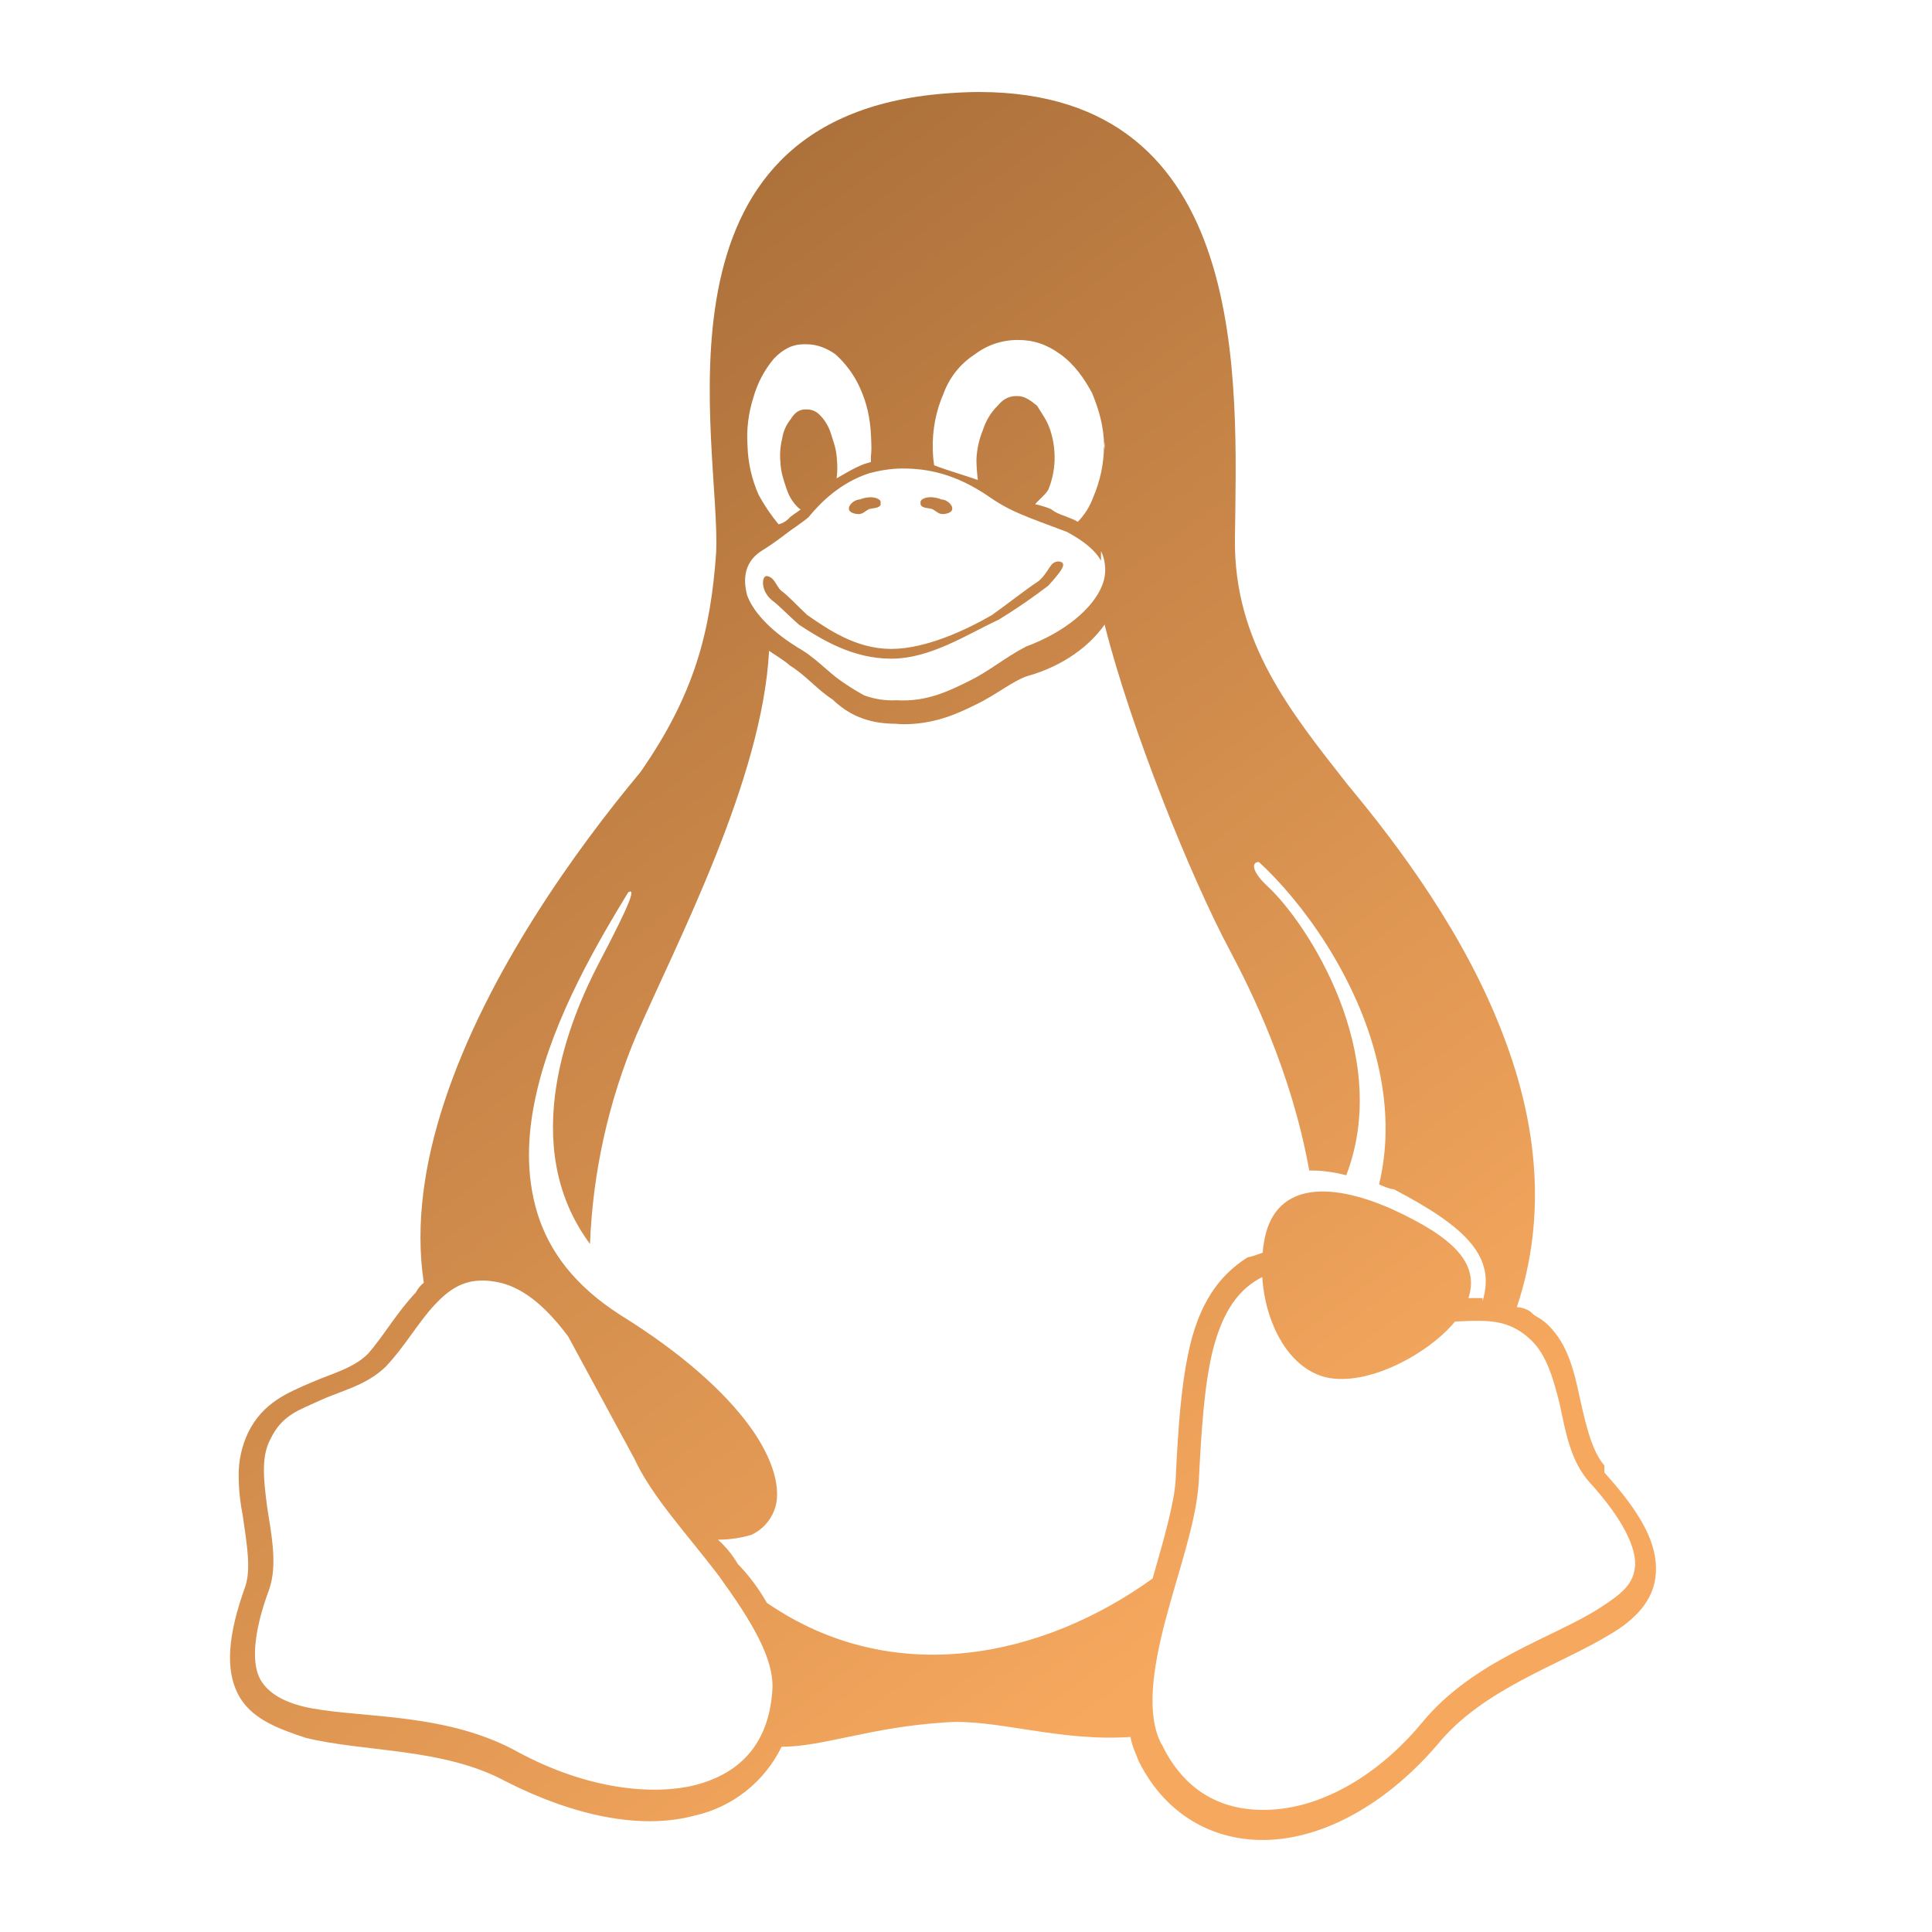
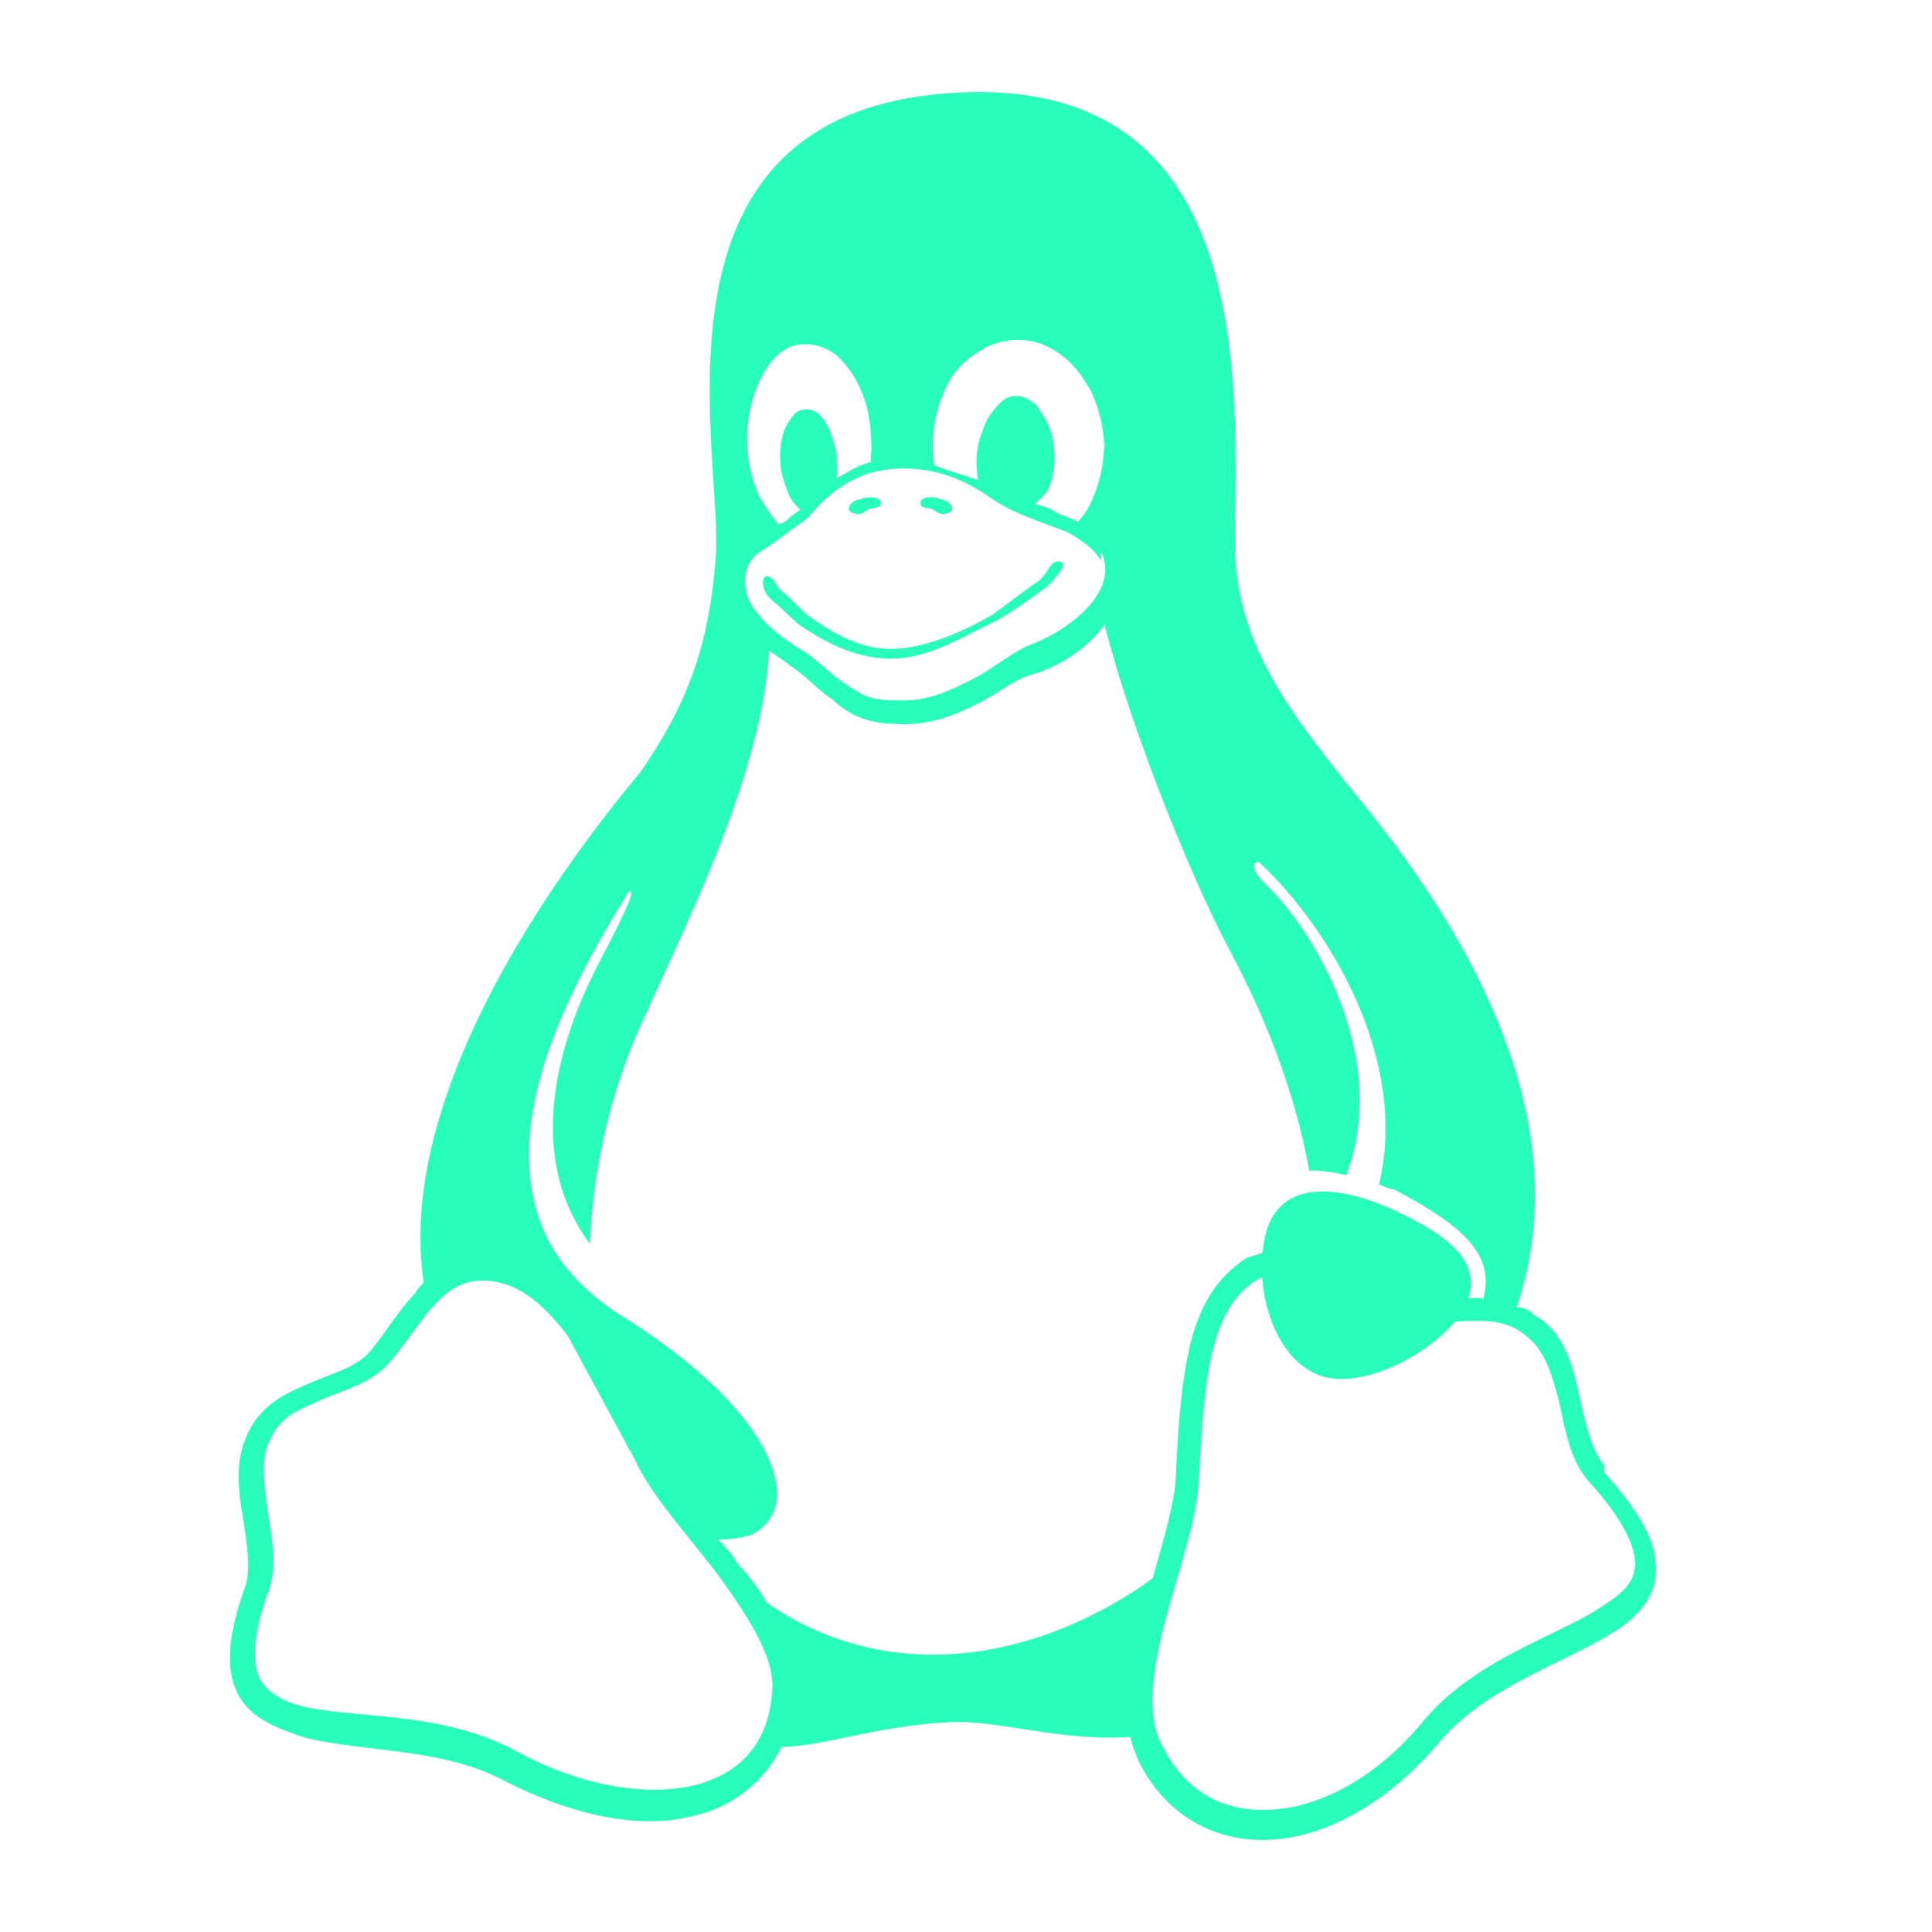
<svg xmlns="http://www.w3.org/2000/svg" width="42px" height="42px" viewBox="0 0 42 42" version="1.1">
  <defs>
    <linearGradient x1="16.724%" y1="0%" x2="69.348%" y2="88.029%" id="linearGradient-1">
      <stop stop-color="#A16835" offset="0%" />
      <stop stop-color="#F6A85E" offset="100%" />
    </linearGradient>
  </defs>
  <g id="页面-1" stroke="none" stroke-width="1" fill="none" fill-rule="evenodd">
    <g id="download-apps-linux" transform="translate(-1325, -1057)" fill="url(#linearGradient-1)" fill-rule="nonzero">
      <g id="内容" transform="translate(319.0111, 1057)">
        <g id="编组-4" transform="translate(0.988879, 0)">
          <g id="macos备份" transform="translate(1005, 0)">
-             <path d="M21.29,2 C21.047,2 20.796,2.013 20.539,2.033 C13.911,2.56 15.669,9.644 15.569,12.004 C15.448,13.735 15.098,15.098 13.921,16.787 C12.533,18.451 10.586,21.141 9.663,23.945 C9.227,25.262 9.02,26.611 9.213,27.886 C9.14,27.944 9.081,28.017 9.039,28.099 C8.631,28.524 8.335,29.051 8.001,29.428 C7.689,29.743 7.24,29.85 6.751,30.061 C6.26,30.276 5.719,30.487 5.396,31.139 C5.255,31.437 5.183,31.761 5.189,32.091 C5.189,32.406 5.232,32.726 5.276,32.939 C5.367,33.571 5.458,34.093 5.337,34.475 C4.948,35.552 4.899,36.289 5.172,36.826 C5.445,37.355 6.011,37.569 6.644,37.778 C7.916,38.094 9.639,37.991 10.995,38.726 C12.447,39.465 13.921,39.788 15.097,39.47 C15.921,39.288 16.617,38.737 16.991,37.974 C17.911,37.969 18.919,37.548 20.534,37.445 C21.63,37.353 23.002,37.868 24.576,37.76 C24.615,37.974 24.675,38.075 24.755,38.289 L24.759,38.294 C25.372,39.525 26.504,40.086 27.713,39.989 C28.922,39.894 30.209,39.141 31.252,37.922 C32.241,36.711 33.89,36.205 34.98,35.542 C35.526,35.227 35.966,34.8 35.997,34.192 C36.034,33.558 35.685,32.906 34.878,32.012 L34.878,31.858 L34.873,31.853 C34.607,31.537 34.481,31.006 34.343,30.387 C34.21,29.752 34.058,29.143 33.572,28.731 L33.567,28.731 C33.475,28.646 33.374,28.625 33.273,28.517 C33.185,28.456 33.082,28.42 32.975,28.416 C33.65,26.393 33.389,24.379 32.703,22.568 C31.868,20.335 30.407,18.391 29.293,17.053 C28.045,15.462 26.822,13.955 26.846,11.719 C26.888,8.312 27.218,2.009 21.29,2 L21.29,2 Z M22.119,7.391 L22.139,7.391 C22.473,7.391 22.76,7.489 23.055,7.704 C23.354,7.918 23.572,8.23 23.743,8.548 C23.908,8.958 23.991,9.275 24.004,9.694 C24.004,9.663 24.013,9.631 24.013,9.601 L24.013,9.766 C24.009,9.755 24.007,9.744 24.007,9.732 L24,9.694 C23.997,10.079 23.917,10.459 23.765,10.812 C23.692,11.011 23.578,11.191 23.431,11.343 C23.387,11.317 23.341,11.295 23.293,11.276 C23.129,11.205 22.981,11.175 22.846,11.066 C22.735,11.021 22.62,10.986 22.503,10.961 C22.58,10.868 22.73,10.75 22.788,10.648 C22.872,10.445 22.917,10.23 22.926,10.011 L22.926,9.981 C22.93,9.766 22.898,9.552 22.831,9.348 C22.76,9.134 22.672,9.029 22.544,8.819 C22.412,8.714 22.282,8.61 22.125,8.61 L22.1,8.61 C21.954,8.61 21.824,8.657 21.689,8.819 C21.541,8.966 21.43,9.147 21.368,9.348 C21.285,9.549 21.237,9.763 21.227,9.981 L21.227,10.011 C21.23,10.152 21.239,10.294 21.258,10.434 C20.956,10.328 20.572,10.22 20.307,10.114 C20.291,10.01 20.281,9.904 20.278,9.799 L20.278,9.767 C20.266,9.349 20.346,8.933 20.514,8.55 C20.642,8.203 20.877,7.907 21.188,7.706 C21.456,7.501 21.783,7.391 22.119,7.391 L22.119,7.391 Z M17.475,7.484 L17.531,7.484 C17.754,7.484 17.955,7.56 18.157,7.698 C18.386,7.902 18.571,8.154 18.696,8.434 C18.838,8.749 18.917,9.069 18.936,9.49 L18.936,9.497 C18.947,9.709 18.946,9.815 18.933,9.918 L18.933,10.044 C18.886,10.055 18.845,10.073 18.803,10.082 C18.565,10.169 18.373,10.296 18.187,10.399 C18.206,10.258 18.207,10.116 18.192,9.976 L18.192,9.953 C18.173,9.742 18.13,9.637 18.063,9.425 C18.014,9.264 17.924,9.118 17.803,9.003 C17.725,8.931 17.621,8.894 17.516,8.901 L17.483,8.901 C17.372,8.911 17.279,8.966 17.191,9.11 C17.091,9.233 17.026,9.381 17.003,9.538 C16.961,9.709 16.948,9.886 16.967,10.062 L16.967,10.084 C16.986,10.298 17.025,10.402 17.094,10.613 C17.165,10.825 17.246,10.929 17.353,11.037 C17.37,11.051 17.386,11.066 17.406,11.075 C17.296,11.165 17.223,11.186 17.13,11.29 C17.071,11.343 17.001,11.38 16.925,11.398 C16.762,11.2 16.617,10.987 16.494,10.762 C16.345,10.429 16.263,10.07 16.251,9.706 C16.225,9.348 16.267,8.989 16.376,8.648 C16.462,8.337 16.614,8.048 16.82,7.801 C17.02,7.59 17.227,7.484 17.475,7.484 L17.475,7.484 Z M19.625,10.185 C20.144,10.185 20.772,10.288 21.529,10.817 C21.989,11.134 22.349,11.243 23.18,11.558 L23.185,11.558 C23.585,11.773 23.82,11.979 23.935,12.19 L23.935,11.982 C24.048,12.215 24.057,12.486 23.96,12.726 C23.767,13.219 23.151,13.746 22.291,14.061 L22.291,14.064 C21.871,14.278 21.506,14.591 21.076,14.8 C20.644,15.014 20.154,15.263 19.49,15.223 C19.251,15.236 19.012,15.199 18.787,15.117 C18.614,15.022 18.445,14.917 18.282,14.803 C17.977,14.59 17.713,14.278 17.323,14.067 L17.323,14.059 L17.315,14.059 C16.688,13.67 16.349,13.249 16.24,12.934 C16.131,12.509 16.232,12.191 16.542,11.984 C16.893,11.77 17.138,11.555 17.299,11.452 C17.463,11.335 17.524,11.29 17.575,11.244 L17.579,11.244 L17.579,11.24 C17.843,10.92 18.262,10.497 18.894,10.288 C19.112,10.231 19.355,10.185 19.625,10.185 L19.625,10.185 Z M24.013,13.578 C24.576,15.822 25.89,19.08 26.735,20.66 C27.183,21.505 28.075,23.286 28.462,25.447 C28.707,25.44 28.978,25.476 29.267,25.549 C30.28,22.903 28.411,20.06 27.559,19.27 C27.213,18.952 27.196,18.739 27.367,18.739 C28.29,19.585 29.507,21.228 29.947,23.104 C30.149,23.951 30.196,24.852 29.98,25.748 C30.085,25.793 30.192,25.845 30.302,25.854 C31.92,26.7 32.517,27.339 32.23,28.288 L32.23,28.22 C32.134,28.215 32.042,28.22 31.946,28.22 L31.923,28.22 C32.159,27.48 31.637,26.914 30.253,26.282 C28.818,25.649 27.672,25.75 27.476,27.018 C27.465,27.086 27.457,27.123 27.45,27.232 C27.343,27.268 27.232,27.316 27.122,27.333 C26.448,27.757 26.084,28.392 25.879,29.212 C25.675,30.056 25.612,31.043 25.557,32.171 L25.557,32.176 C25.524,32.705 25.289,33.503 25.057,34.315 C22.705,36.012 19.444,36.75 16.671,34.844 C16.497,34.537 16.285,34.253 16.04,34 C15.924,33.803 15.778,33.625 15.609,33.471 C15.895,33.471 16.139,33.425 16.338,33.365 C16.564,33.26 16.74,33.07 16.831,32.836 C17,32.414 16.831,31.733 16.29,30.995 C15.749,30.256 14.83,29.42 13.486,28.587 C12.499,27.955 11.941,27.21 11.683,26.377 C11.425,25.531 11.459,24.659 11.66,23.772 C12.044,22.078 13.029,20.432 13.657,19.398 C13.825,19.295 13.715,19.612 13.018,20.94 C12.397,22.129 11.229,24.893 12.826,27.042 C12.887,25.474 13.231,23.931 13.841,22.488 C14.725,20.465 16.574,16.941 16.719,14.148 C16.795,14.205 17.06,14.362 17.172,14.468 C17.514,14.678 17.768,14.995 18.097,15.204 C18.428,15.522 18.845,15.734 19.471,15.734 C19.532,15.739 19.589,15.744 19.645,15.744 C20.289,15.744 20.788,15.532 21.207,15.32 C21.661,15.107 22.023,14.791 22.367,14.686 L22.375,14.686 C23.107,14.473 23.685,14.05 24.013,13.578 L24.013,13.578 Z M27.44,27.761 C27.498,28.712 27.978,29.732 28.823,29.941 C29.745,30.153 31.071,29.413 31.631,28.729 L31.962,28.715 C32.456,28.703 32.867,28.731 33.29,29.138 L33.295,29.143 C33.621,29.458 33.773,29.983 33.908,30.53 C34.041,31.164 34.149,31.765 34.549,32.217 C35.311,33.052 35.56,33.652 35.546,34.022 L35.551,34.013 L35.551,34.041 L35.546,34.022 C35.522,34.437 35.256,34.649 34.765,34.964 C33.777,35.599 32.028,36.091 30.913,37.45 C29.944,38.617 28.763,39.253 27.721,39.335 C26.68,39.419 25.781,39.019 25.253,37.914 L25.245,37.909 C24.916,37.274 25.057,36.286 25.333,35.233 C25.609,34.176 26.004,33.104 26.059,32.228 C26.117,31.098 26.178,30.115 26.365,29.356 C26.553,28.62 26.848,28.095 27.37,27.799 L27.44,27.764 L27.44,27.761 Z M10.484,27.838 L10.5,27.838 C10.583,27.838 10.664,27.846 10.746,27.86 C11.335,27.947 11.853,28.388 12.35,29.051 L13.777,31.685 L13.781,31.69 C14.162,32.534 14.963,33.375 15.645,34.283 C16.326,35.23 16.853,36.074 16.788,36.769 L16.788,36.779 C16.699,37.957 16.037,38.596 15.025,38.827 C14.013,39.041 12.641,38.83 11.27,38.093 C9.752,37.244 7.949,37.35 6.79,37.14 C6.212,37.035 5.832,36.821 5.657,36.505 C5.483,36.19 5.48,35.553 5.85,34.557 L5.85,34.553 L5.853,34.548 C6.036,34.019 5.9,33.356 5.81,32.776 C5.724,32.141 5.68,31.654 5.878,31.288 C6.129,30.759 6.499,30.656 6.958,30.444 C7.421,30.23 7.963,30.124 8.394,29.702 L8.397,29.702 L8.397,29.697 C8.799,29.273 9.095,28.745 9.445,28.37 C9.742,28.052 10.04,27.838 10.484,27.838 L10.484,27.838 Z M21.708,13.472 C21.026,13.79 20.227,14.319 19.375,14.319 C18.526,14.319 17.854,13.896 17.37,13.581 C17.127,13.369 16.931,13.157 16.784,13.051 C16.527,12.839 16.558,12.522 16.668,12.522 C16.839,12.547 16.87,12.736 16.98,12.84 C17.13,12.945 17.317,13.155 17.546,13.368 C18.002,13.684 18.612,14.107 19.374,14.107 C20.134,14.107 21.025,13.684 21.566,13.369 C21.871,13.155 22.263,12.84 22.581,12.63 C22.826,12.413 22.815,12.205 23.019,12.205 C23.221,12.231 23.072,12.418 22.788,12.733 C22.441,12.998 22.08,13.246 21.707,13.474 L21.707,13.472 L21.708,13.472 Z M20.012,10.964 L20.012,10.929 C20.002,10.899 20.032,10.863 20.057,10.85 C20.173,10.782 20.339,10.807 20.465,10.857 C20.564,10.857 20.716,10.963 20.7,11.07 C20.691,11.148 20.567,11.175 20.488,11.175 C20.402,11.175 20.344,11.107 20.267,11.067 C20.186,11.039 20.038,11.054 20.012,10.964 L20.012,10.964 Z M19.148,10.964 C19.117,11.056 18.971,11.042 18.888,11.069 C18.814,11.108 18.753,11.176 18.67,11.176 C18.59,11.176 18.464,11.146 18.455,11.069 C18.441,10.964 18.593,10.858 18.69,10.858 C18.817,10.809 18.979,10.784 19.096,10.85 C19.126,10.864 19.153,10.898 19.143,10.929 L19.143,10.963 L19.148,10.963 L19.148,10.964 Z" id="形状" />
+             <path fill="#27FFB8" d="M21.29,2 C21.047,2 20.796,2.013 20.539,2.033 C13.911,2.56 15.669,9.644 15.569,12.004 C15.448,13.735 15.098,15.098 13.921,16.787 C12.533,18.451 10.586,21.141 9.663,23.945 C9.227,25.262 9.02,26.611 9.213,27.886 C9.14,27.944 9.081,28.017 9.039,28.099 C8.631,28.524 8.335,29.051 8.001,29.428 C7.689,29.743 7.24,29.85 6.751,30.061 C6.26,30.276 5.719,30.487 5.396,31.139 C5.255,31.437 5.183,31.761 5.189,32.091 C5.189,32.406 5.232,32.726 5.276,32.939 C5.367,33.571 5.458,34.093 5.337,34.475 C4.948,35.552 4.899,36.289 5.172,36.826 C5.445,37.355 6.011,37.569 6.644,37.778 C7.916,38.094 9.639,37.991 10.995,38.726 C12.447,39.465 13.921,39.788 15.097,39.47 C15.921,39.288 16.617,38.737 16.991,37.974 C17.911,37.969 18.919,37.548 20.534,37.445 C21.63,37.353 23.002,37.868 24.576,37.76 C24.615,37.974 24.675,38.075 24.755,38.289 L24.759,38.294 C25.372,39.525 26.504,40.086 27.713,39.989 C28.922,39.894 30.209,39.141 31.252,37.922 C32.241,36.711 33.89,36.205 34.98,35.542 C35.526,35.227 35.966,34.8 35.997,34.192 C36.034,33.558 35.685,32.906 34.878,32.012 L34.878,31.858 L34.873,31.853 C34.607,31.537 34.481,31.006 34.343,30.387 C34.21,29.752 34.058,29.143 33.572,28.731 L33.567,28.731 C33.475,28.646 33.374,28.625 33.273,28.517 C33.185,28.456 33.082,28.42 32.975,28.416 C33.65,26.393 33.389,24.379 32.703,22.568 C31.868,20.335 30.407,18.391 29.293,17.053 C28.045,15.462 26.822,13.955 26.846,11.719 C26.888,8.312 27.218,2.009 21.29,2 L21.29,2 Z M22.119,7.391 L22.139,7.391 C22.473,7.391 22.76,7.489 23.055,7.704 C23.354,7.918 23.572,8.23 23.743,8.548 C23.908,8.958 23.991,9.275 24.004,9.694 C24.004,9.663 24.013,9.631 24.013,9.601 L24.013,9.766 C24.009,9.755 24.007,9.744 24.007,9.732 L24,9.694 C23.997,10.079 23.917,10.459 23.765,10.812 C23.692,11.011 23.578,11.191 23.431,11.343 C23.387,11.317 23.341,11.295 23.293,11.276 C23.129,11.205 22.981,11.175 22.846,11.066 C22.735,11.021 22.62,10.986 22.503,10.961 C22.58,10.868 22.73,10.75 22.788,10.648 C22.872,10.445 22.917,10.23 22.926,10.011 L22.926,9.981 C22.93,9.766 22.898,9.552 22.831,9.348 C22.76,9.134 22.672,9.029 22.544,8.819 C22.412,8.714 22.282,8.61 22.125,8.61 L22.1,8.61 C21.954,8.61 21.824,8.657 21.689,8.819 C21.541,8.966 21.43,9.147 21.368,9.348 C21.285,9.549 21.237,9.763 21.227,9.981 L21.227,10.011 C21.23,10.152 21.239,10.294 21.258,10.434 C20.956,10.328 20.572,10.22 20.307,10.114 C20.291,10.01 20.281,9.904 20.278,9.799 L20.278,9.767 C20.266,9.349 20.346,8.933 20.514,8.55 C20.642,8.203 20.877,7.907 21.188,7.706 C21.456,7.501 21.783,7.391 22.119,7.391 L22.119,7.391 Z M17.475,7.484 L17.531,7.484 C17.754,7.484 17.955,7.56 18.157,7.698 C18.386,7.902 18.571,8.154 18.696,8.434 C18.838,8.749 18.917,9.069 18.936,9.49 L18.936,9.497 C18.947,9.709 18.946,9.815 18.933,9.918 L18.933,10.044 C18.886,10.055 18.845,10.073 18.803,10.082 C18.565,10.169 18.373,10.296 18.187,10.399 C18.206,10.258 18.207,10.116 18.192,9.976 L18.192,9.953 C18.173,9.742 18.13,9.637 18.063,9.425 C18.014,9.264 17.924,9.118 17.803,9.003 C17.725,8.931 17.621,8.894 17.516,8.901 L17.483,8.901 C17.372,8.911 17.279,8.966 17.191,9.11 C17.091,9.233 17.026,9.381 17.003,9.538 C16.961,9.709 16.948,9.886 16.967,10.062 L16.967,10.084 C16.986,10.298 17.025,10.402 17.094,10.613 C17.165,10.825 17.246,10.929 17.353,11.037 C17.37,11.051 17.386,11.066 17.406,11.075 C17.296,11.165 17.223,11.186 17.13,11.29 C17.071,11.343 17.001,11.38 16.925,11.398 C16.762,11.2 16.617,10.987 16.494,10.762 C16.345,10.429 16.263,10.07 16.251,9.706 C16.225,9.348 16.267,8.989 16.376,8.648 C16.462,8.337 16.614,8.048 16.82,7.801 C17.02,7.59 17.227,7.484 17.475,7.484 L17.475,7.484 Z M19.625,10.185 C20.144,10.185 20.772,10.288 21.529,10.817 C21.989,11.134 22.349,11.243 23.18,11.558 L23.185,11.558 C23.585,11.773 23.82,11.979 23.935,12.19 L23.935,11.982 C24.048,12.215 24.057,12.486 23.96,12.726 C23.767,13.219 23.151,13.746 22.291,14.061 L22.291,14.064 C21.871,14.278 21.506,14.591 21.076,14.8 C20.644,15.014 20.154,15.263 19.49,15.223 C19.251,15.236 19.012,15.199 18.787,15.117 C18.614,15.022 18.445,14.917 18.282,14.803 C17.977,14.59 17.713,14.278 17.323,14.067 L17.323,14.059 L17.315,14.059 C16.688,13.67 16.349,13.249 16.24,12.934 C16.131,12.509 16.232,12.191 16.542,11.984 C16.893,11.77 17.138,11.555 17.299,11.452 C17.463,11.335 17.524,11.29 17.575,11.244 L17.579,11.244 L17.579,11.24 C17.843,10.92 18.262,10.497 18.894,10.288 C19.112,10.231 19.355,10.185 19.625,10.185 L19.625,10.185 Z M24.013,13.578 C24.576,15.822 25.89,19.08 26.735,20.66 C27.183,21.505 28.075,23.286 28.462,25.447 C28.707,25.44 28.978,25.476 29.267,25.549 C30.28,22.903 28.411,20.06 27.559,19.27 C27.213,18.952 27.196,18.739 27.367,18.739 C28.29,19.585 29.507,21.228 29.947,23.104 C30.149,23.951 30.196,24.852 29.98,25.748 C30.085,25.793 30.192,25.845 30.302,25.854 C31.92,26.7 32.517,27.339 32.23,28.288 L32.23,28.22 C32.134,28.215 32.042,28.22 31.946,28.22 L31.923,28.22 C32.159,27.48 31.637,26.914 30.253,26.282 C28.818,25.649 27.672,25.75 27.476,27.018 C27.465,27.086 27.457,27.123 27.45,27.232 C27.343,27.268 27.232,27.316 27.122,27.333 C26.448,27.757 26.084,28.392 25.879,29.212 C25.675,30.056 25.612,31.043 25.557,32.171 L25.557,32.176 C25.524,32.705 25.289,33.503 25.057,34.315 C22.705,36.012 19.444,36.75 16.671,34.844 C16.497,34.537 16.285,34.253 16.04,34 C15.924,33.803 15.778,33.625 15.609,33.471 C15.895,33.471 16.139,33.425 16.338,33.365 C16.564,33.26 16.74,33.07 16.831,32.836 C17,32.414 16.831,31.733 16.29,30.995 C15.749,30.256 14.83,29.42 13.486,28.587 C12.499,27.955 11.941,27.21 11.683,26.377 C11.425,25.531 11.459,24.659 11.66,23.772 C12.044,22.078 13.029,20.432 13.657,19.398 C13.825,19.295 13.715,19.612 13.018,20.94 C12.397,22.129 11.229,24.893 12.826,27.042 C12.887,25.474 13.231,23.931 13.841,22.488 C14.725,20.465 16.574,16.941 16.719,14.148 C16.795,14.205 17.06,14.362 17.172,14.468 C17.514,14.678 17.768,14.995 18.097,15.204 C18.428,15.522 18.845,15.734 19.471,15.734 C19.532,15.739 19.589,15.744 19.645,15.744 C20.289,15.744 20.788,15.532 21.207,15.32 C21.661,15.107 22.023,14.791 22.367,14.686 L22.375,14.686 C23.107,14.473 23.685,14.05 24.013,13.578 L24.013,13.578 Z M27.44,27.761 C27.498,28.712 27.978,29.732 28.823,29.941 C29.745,30.153 31.071,29.413 31.631,28.729 L31.962,28.715 C32.456,28.703 32.867,28.731 33.29,29.138 L33.295,29.143 C33.621,29.458 33.773,29.983 33.908,30.53 C34.041,31.164 34.149,31.765 34.549,32.217 C35.311,33.052 35.56,33.652 35.546,34.022 L35.551,34.013 L35.551,34.041 L35.546,34.022 C35.522,34.437 35.256,34.649 34.765,34.964 C33.777,35.599 32.028,36.091 30.913,37.45 C29.944,38.617 28.763,39.253 27.721,39.335 C26.68,39.419 25.781,39.019 25.253,37.914 L25.245,37.909 C24.916,37.274 25.057,36.286 25.333,35.233 C25.609,34.176 26.004,33.104 26.059,32.228 C26.117,31.098 26.178,30.115 26.365,29.356 C26.553,28.62 26.848,28.095 27.37,27.799 L27.44,27.764 L27.44,27.761 Z M10.484,27.838 L10.5,27.838 C10.583,27.838 10.664,27.846 10.746,27.86 C11.335,27.947 11.853,28.388 12.35,29.051 L13.777,31.685 L13.781,31.69 C14.162,32.534 14.963,33.375 15.645,34.283 C16.326,35.23 16.853,36.074 16.788,36.769 L16.788,36.779 C16.699,37.957 16.037,38.596 15.025,38.827 C14.013,39.041 12.641,38.83 11.27,38.093 C9.752,37.244 7.949,37.35 6.79,37.14 C6.212,37.035 5.832,36.821 5.657,36.505 C5.483,36.19 5.48,35.553 5.85,34.557 L5.85,34.553 L5.853,34.548 C6.036,34.019 5.9,33.356 5.81,32.776 C5.724,32.141 5.68,31.654 5.878,31.288 C6.129,30.759 6.499,30.656 6.958,30.444 C7.421,30.23 7.963,30.124 8.394,29.702 L8.397,29.702 L8.397,29.697 C8.799,29.273 9.095,28.745 9.445,28.37 C9.742,28.052 10.04,27.838 10.484,27.838 L10.484,27.838 Z M21.708,13.472 C21.026,13.79 20.227,14.319 19.375,14.319 C18.526,14.319 17.854,13.896 17.37,13.581 C17.127,13.369 16.931,13.157 16.784,13.051 C16.527,12.839 16.558,12.522 16.668,12.522 C16.839,12.547 16.87,12.736 16.98,12.84 C17.13,12.945 17.317,13.155 17.546,13.368 C18.002,13.684 18.612,14.107 19.374,14.107 C20.134,14.107 21.025,13.684 21.566,13.369 C21.871,13.155 22.263,12.84 22.581,12.63 C22.826,12.413 22.815,12.205 23.019,12.205 C23.221,12.231 23.072,12.418 22.788,12.733 C22.441,12.998 22.08,13.246 21.707,13.474 L21.707,13.472 L21.708,13.472 Z M20.012,10.964 L20.012,10.929 C20.002,10.899 20.032,10.863 20.057,10.85 C20.173,10.782 20.339,10.807 20.465,10.857 C20.564,10.857 20.716,10.963 20.7,11.07 C20.691,11.148 20.567,11.175 20.488,11.175 C20.402,11.175 20.344,11.107 20.267,11.067 C20.186,11.039 20.038,11.054 20.012,10.964 L20.012,10.964 Z M19.148,10.964 C19.117,11.056 18.971,11.042 18.888,11.069 C18.814,11.108 18.753,11.176 18.67,11.176 C18.59,11.176 18.464,11.146 18.455,11.069 C18.441,10.964 18.593,10.858 18.69,10.858 C18.817,10.809 18.979,10.784 19.096,10.85 C19.126,10.864 19.153,10.898 19.143,10.929 L19.143,10.963 L19.148,10.963 L19.148,10.964 Z" id="形状" />
          </g>
        </g>
      </g>
    </g>
  </g>
</svg>
